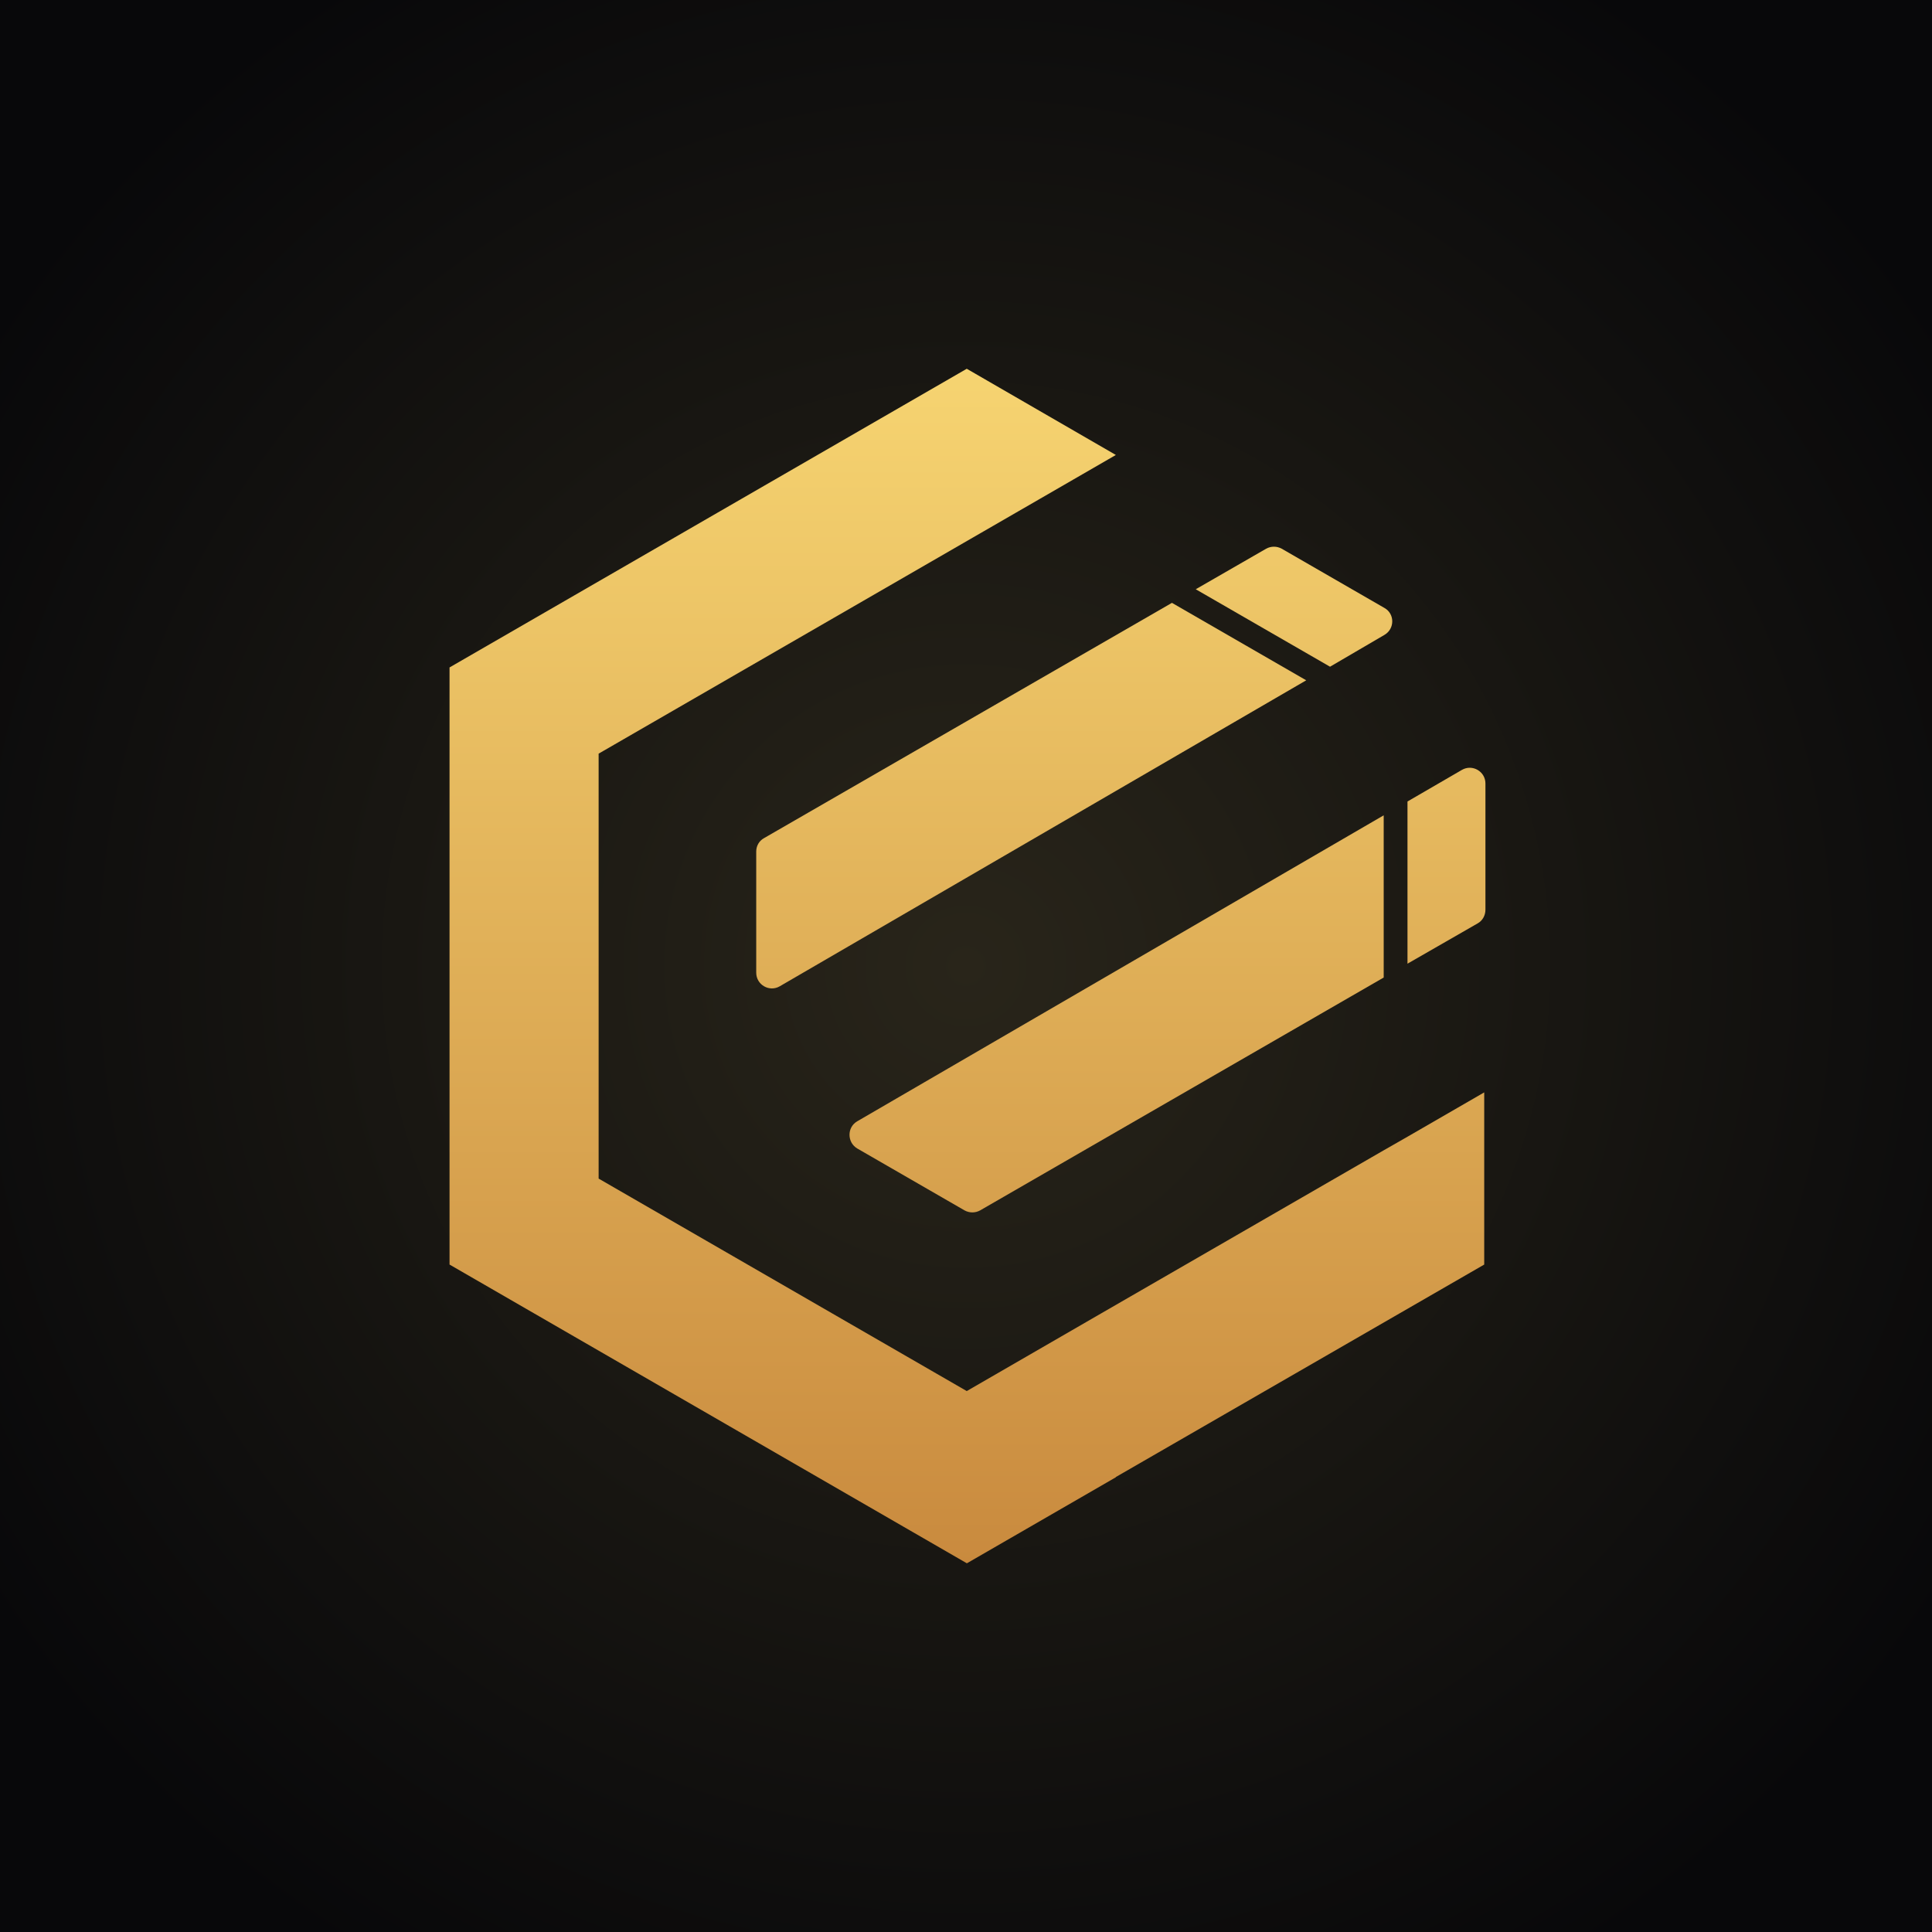
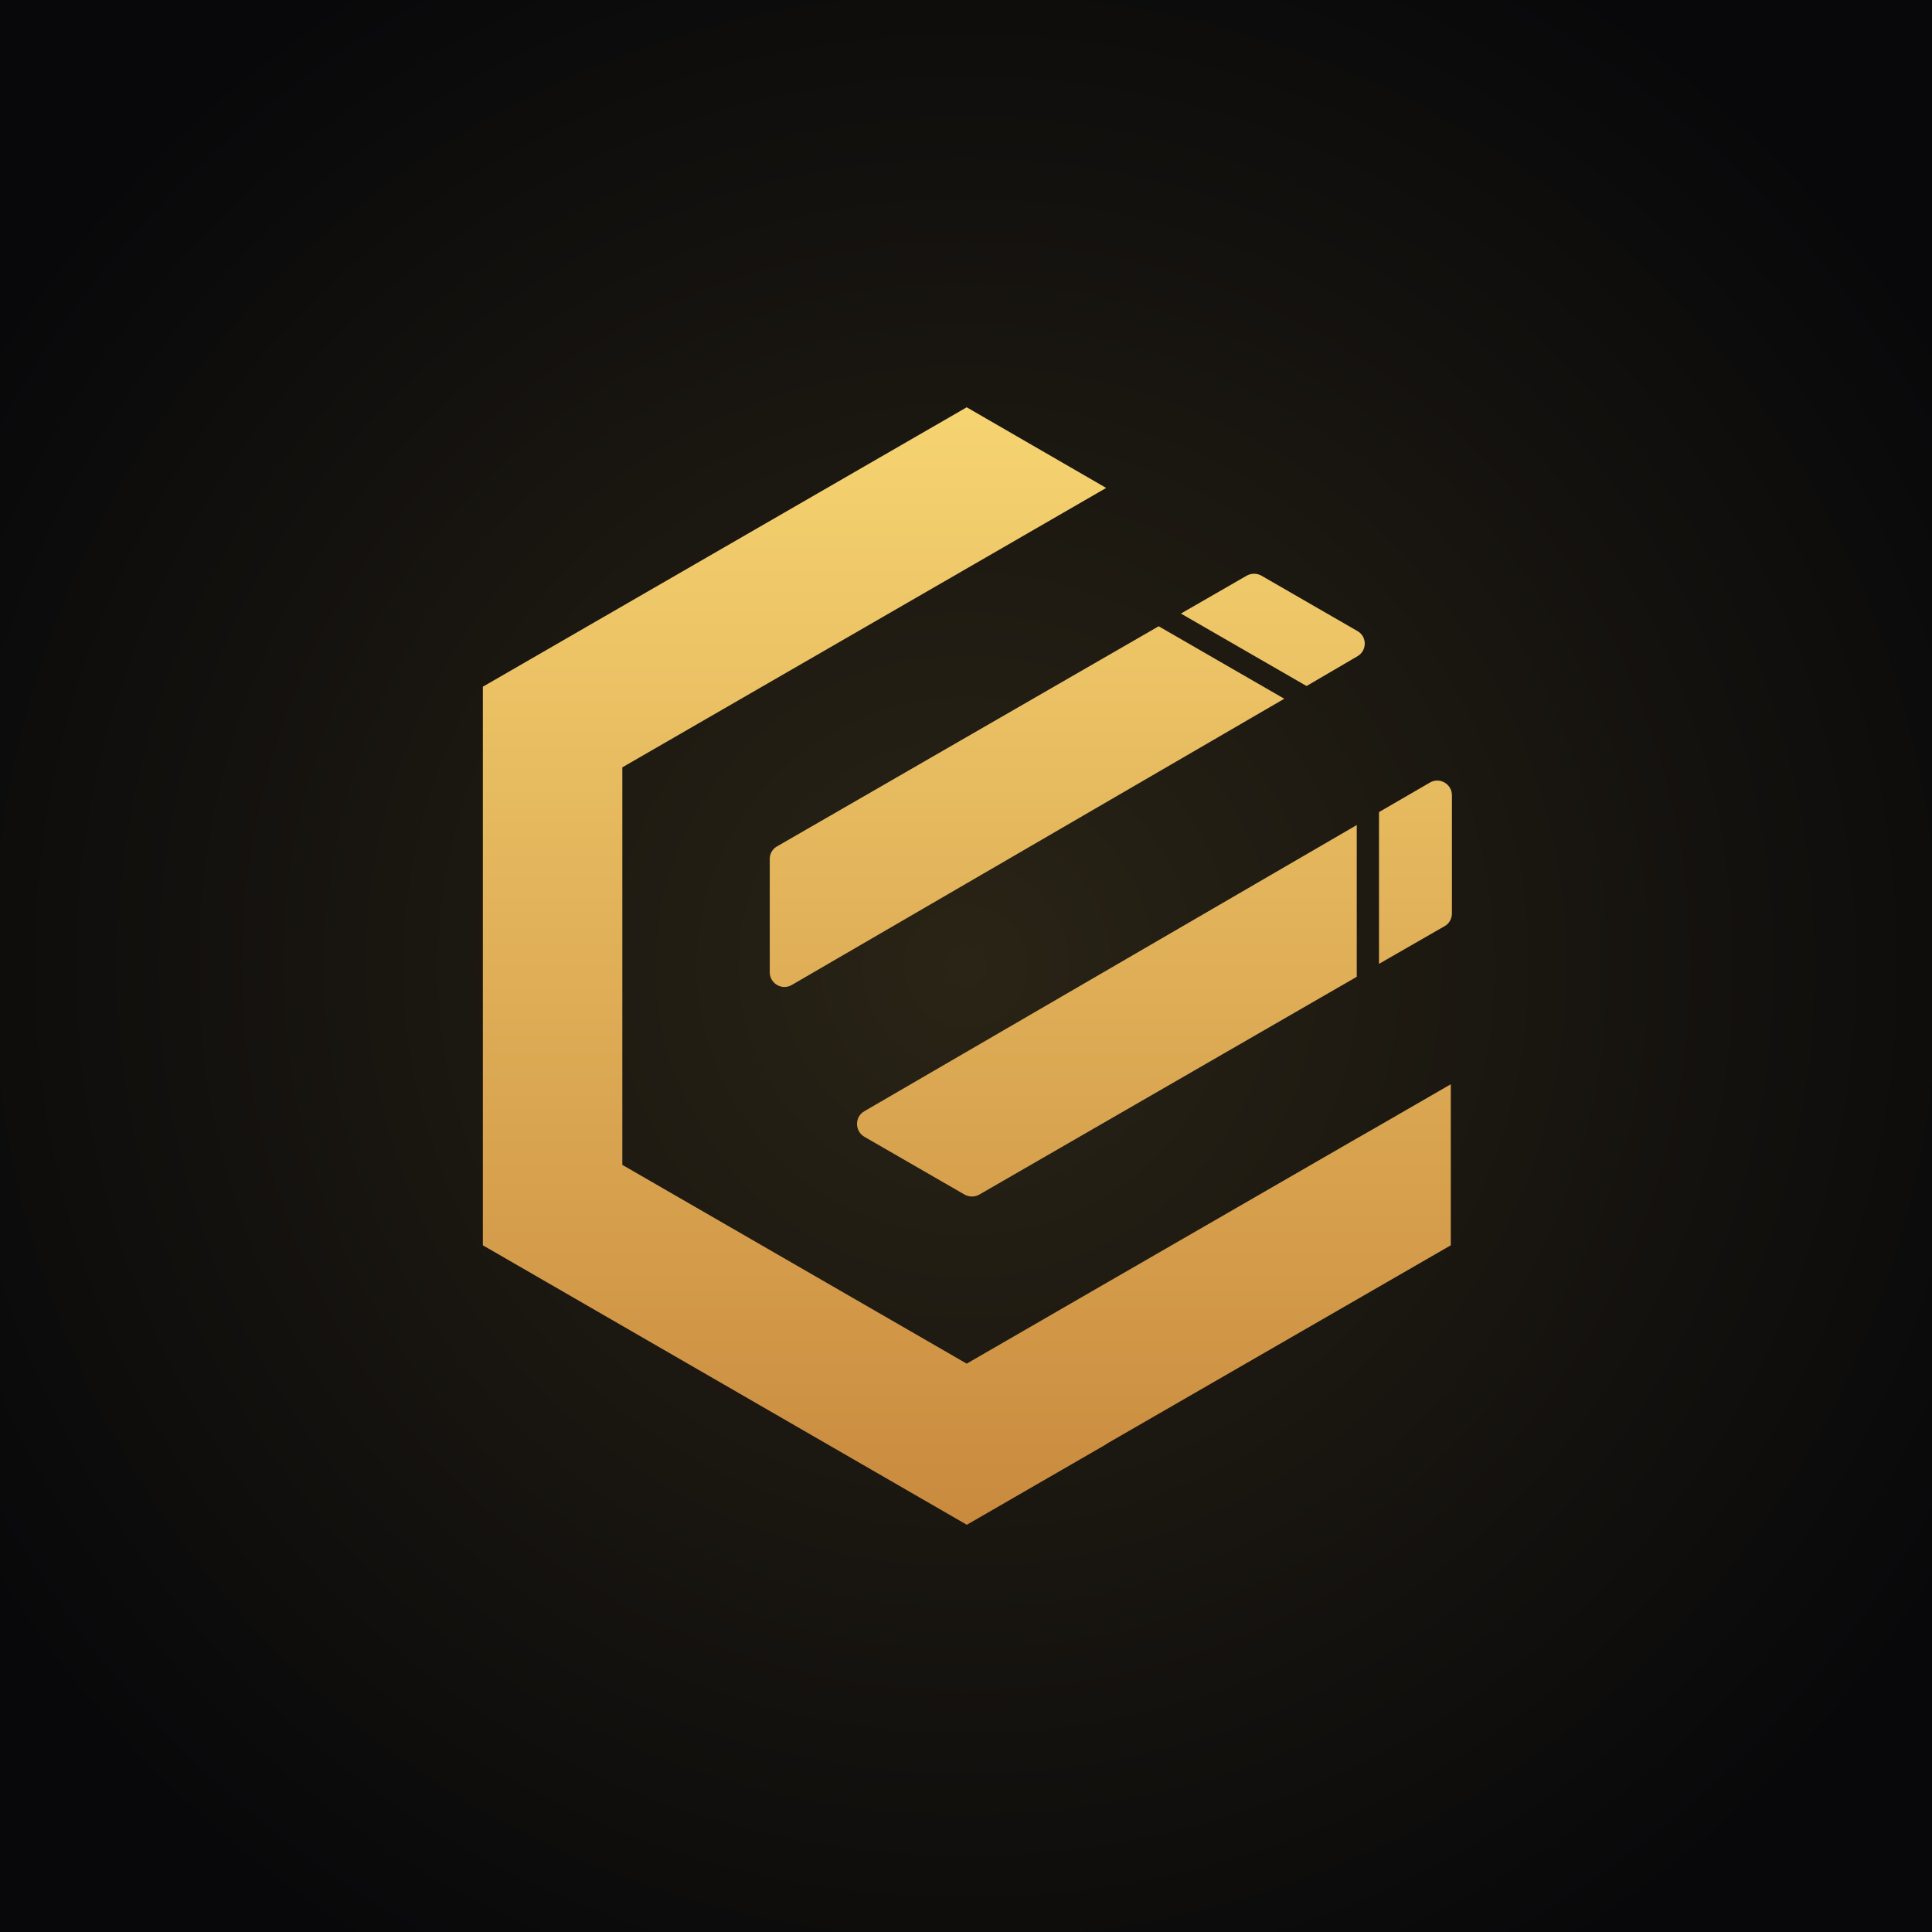
- <svg xmlns="http://www.w3.org/2000/svg" width="512" height="512" viewBox="0 0 512 512">
+ <svg xmlns="http://www.w3.org/2000/svg" width="1024" height="1024" viewBox="0 0 1024 1024">
  <defs>
-     <radialGradient id="g" cx="50%" cy="50%" r="60%">
-       <stop offset="0" stop-color="#29251A" />
+     <radialGradient id="glow" gradientUnits="userSpaceOnUse" cx="512.0" cy="512.0" r="614.4">
+       <stop offset="0" stop-color="#2A2416" />
      <stop offset="1" stop-color="#08080A" />
    </radialGradient>
-     <linearGradient id="m" x1="0" y1="0" x2="0" y2="324" gradientUnits="userSpaceOnUse">
+     <linearGradient id="gold" gradientUnits="userSpaceOnUse" x1="0" y1="215.04" x2="0" y2="808.96">
      <stop offset="0" stop-color="#F6D471" />
      <stop offset="1" stop-color="#C98A3E" />
    </linearGradient>
  </defs>
-   <rect width="512" height="512" fill="url(#g)" />
-   <g transform="translate(118.345 97.280) scale(0.97975)" fill="url(#m)">
-     <path d="M253.678 72.443C256.503 70.801 256.503 66.729 253.678 65.152L225.895 49.126C224.581 48.404 223.005 48.404 221.691 49.126L202.644 60.095L238.966 81.047L253.678 72.443Z" />
-     <path d="M83.759 131.031V163.806C83.759 167.09 87.306 169.126 90.13 167.484L232.528 84.725L196.206 63.773L85.861 127.419C84.547 128.141 83.759 129.52 83.759 131.031Z" />
-     <path d="M111.084 211.36L140.115 228.108C141.429 228.831 143.005 228.831 144.319 228.108L253.482 165.12V121.244L111.084 204.003C108.26 205.645 108.325 209.717 111.084 211.36Z" />
-     <path d="M278.899 150.473C280.213 149.75 281.001 148.305 281.001 146.795V112.64C281.001 109.356 277.454 107.32 274.63 108.962L259.917 117.501V161.376L278.899 150.473Z" />
-     <path d="M140.705 323.544H140.771L181.034 300.293V300.227L280.673 242.756V196.187L259.983 208.141L253.546 211.82L176.961 256.023L140.705 276.976L41.131 219.504V104.561L153.973 39.405L160.344 35.727L181.034 23.773L140.705 0.456L0.803 81.244V242.756L140.705 323.544Z" />
-   </g>
+   <rect width="1024" height="1024" rx="0" fill="url(#glow)" />
+   <path fill="url(#gold)" d="M719.465,347.834C724.644,344.824 724.644,337.36 719.465,334.47L668.536,305.092C666.128,303.768 663.239,303.768 660.83,305.092L625.915,325.199L692.497,363.607L719.465,347.834Z" />
+   <path fill="url(#gold)" d="M407.988,455.231L407.988,515.311C407.988,521.33 414.49,525.063 419.667,522.053L680.695,370.349L614.114,331.941L411.841,448.61C409.433,449.934 407.988,452.461 407.988,455.231Z" />
+   <path fill="url(#gold)" d="M458.078,602.481L511.294,633.182C513.703,634.507 516.592,634.507 519.001,633.182L719.106,517.719L719.106,437.291L458.078,588.995C452.901,592.005 453.02,599.469 458.078,602.481Z" />
+   <path fill="url(#gold)" d="M765.697,490.87C768.106,489.545 769.55,486.896 769.55,484.128L769.55,421.519C769.55,415.499 763.049,411.767 757.872,414.777L730.902,430.429L730.902,510.856L765.697,490.87Z" />
+   <path fill="url(#gold)" d="M512.376,808.124L512.497,808.124L586.302,765.503L586.302,765.382L768.949,660.033L768.949,574.668L731.023,596.58L719.223,603.324L578.836,684.352L512.376,722.761L329.849,617.41L329.849,406.709L536.697,287.273L548.376,280.53L586.302,258.617L512.376,215.875L255.923,363.968L255.923,660.033L512.376,808.124Z" />
</svg>
